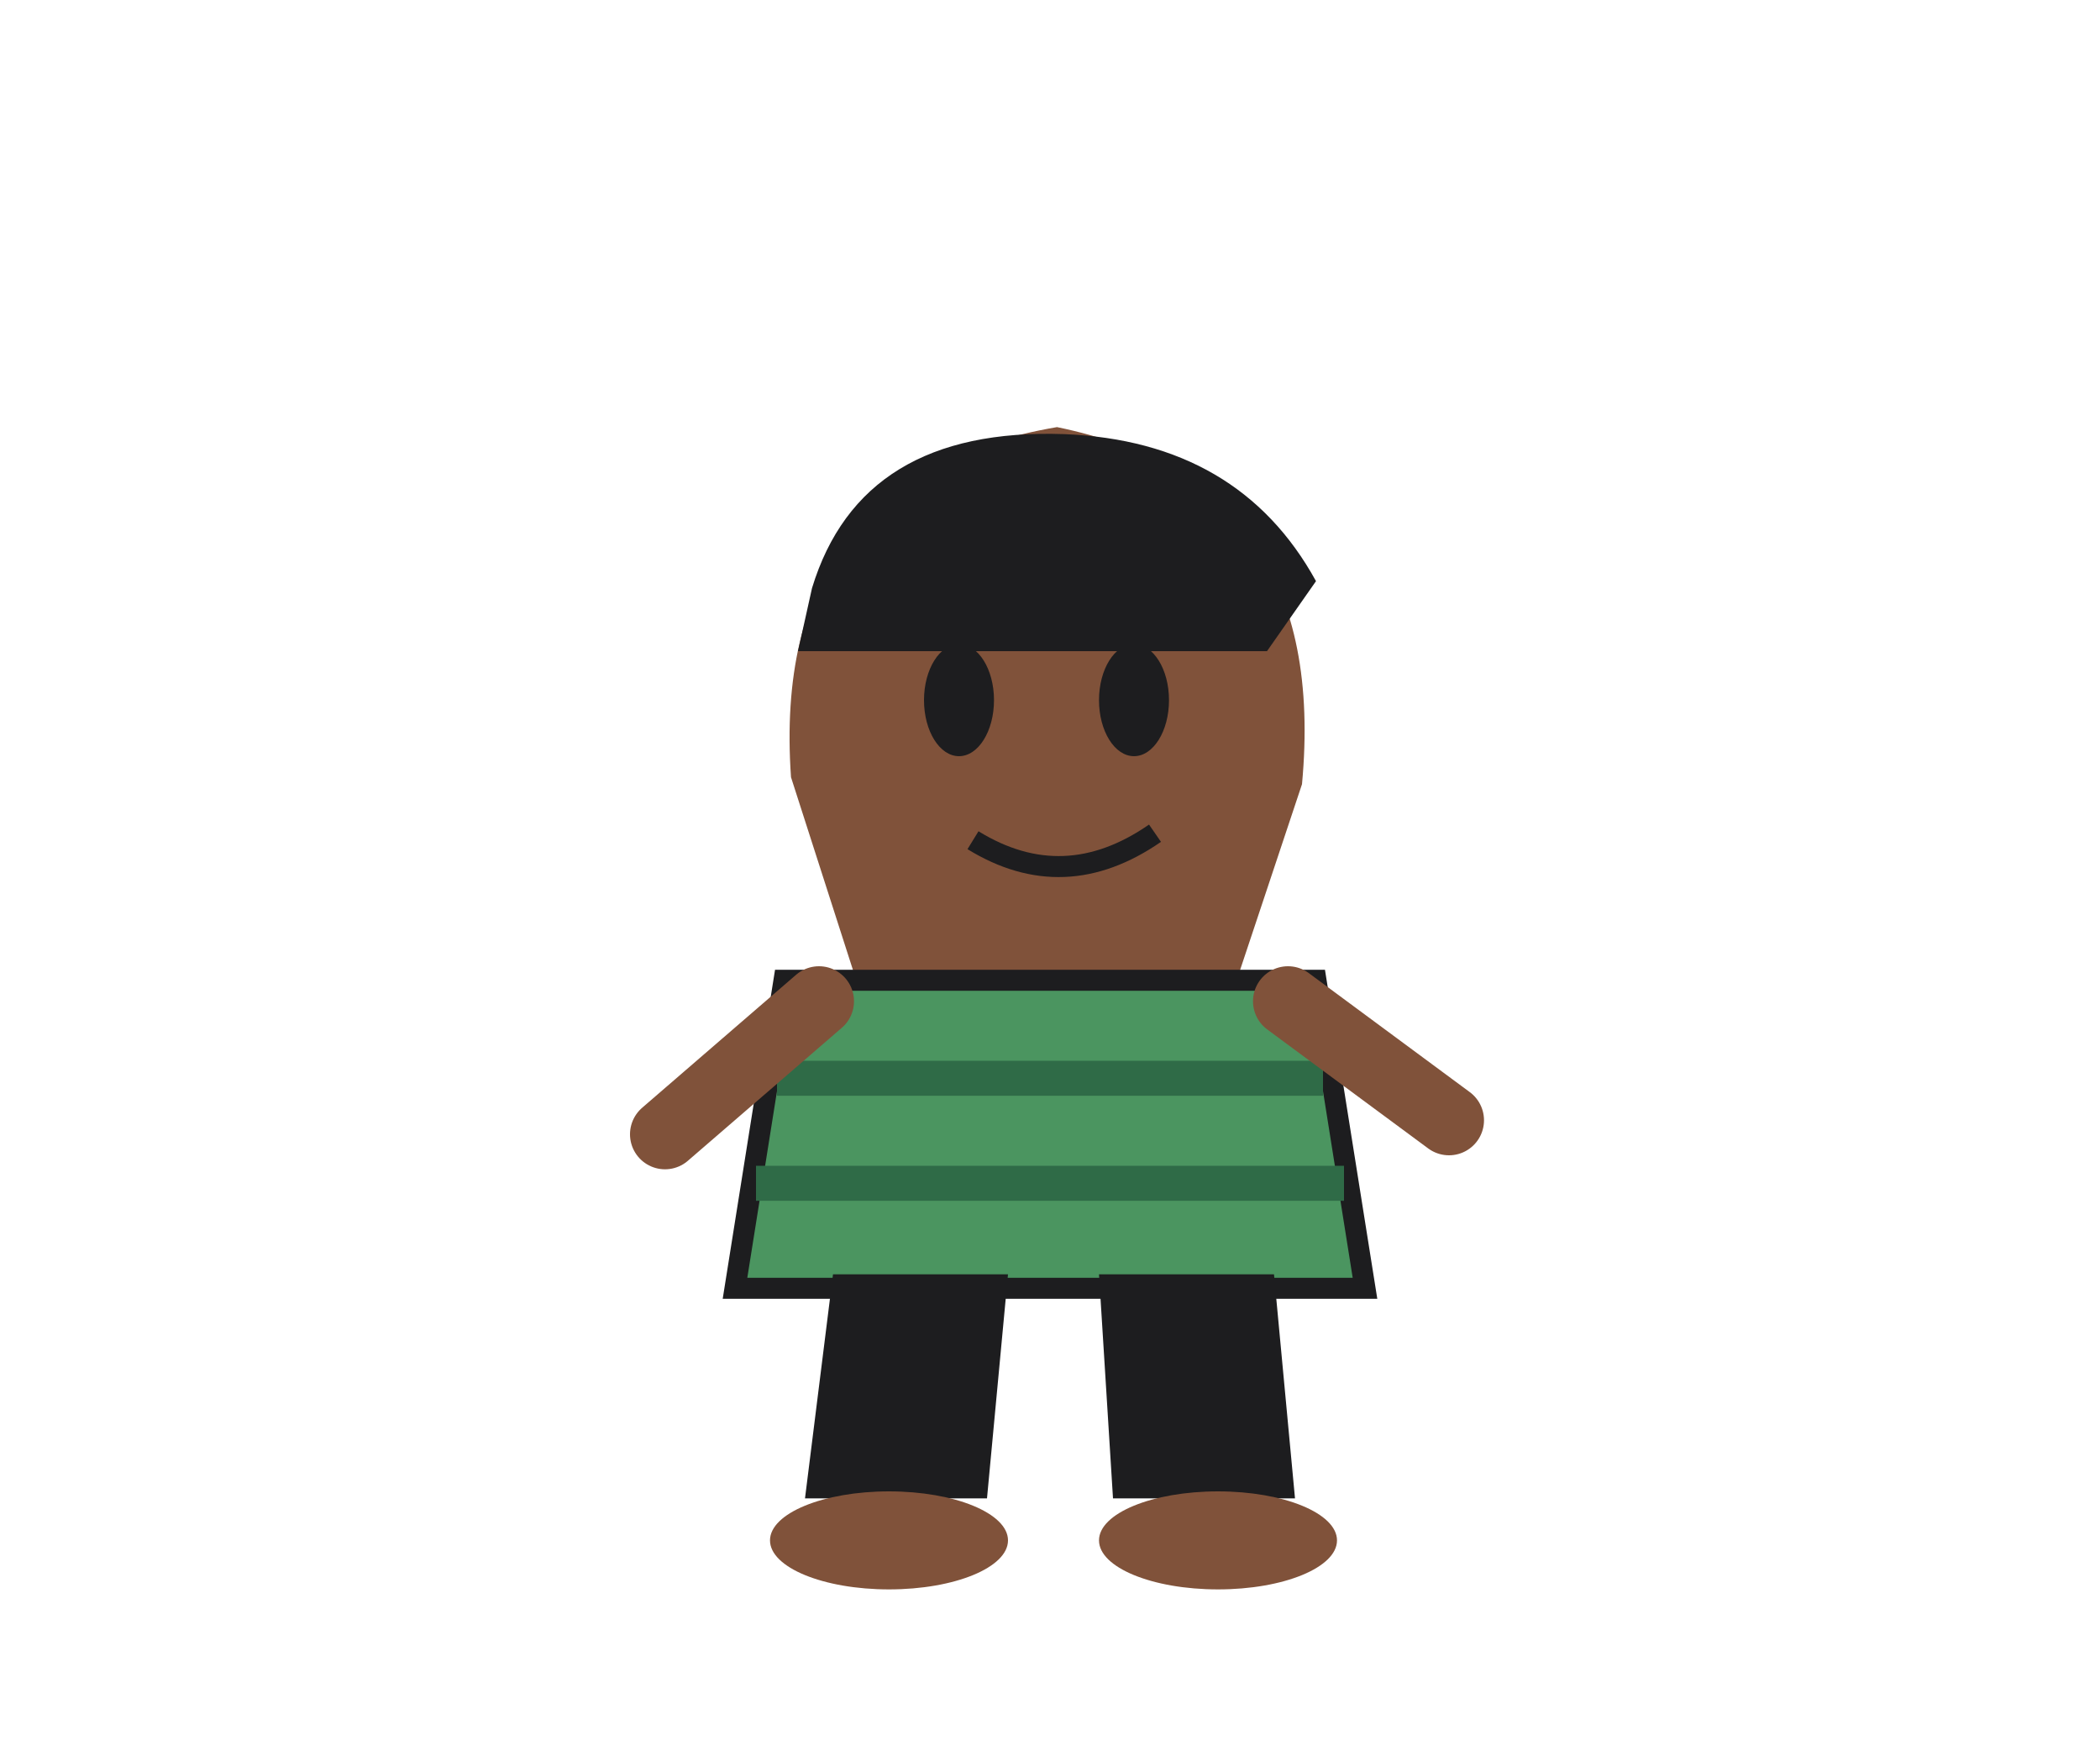
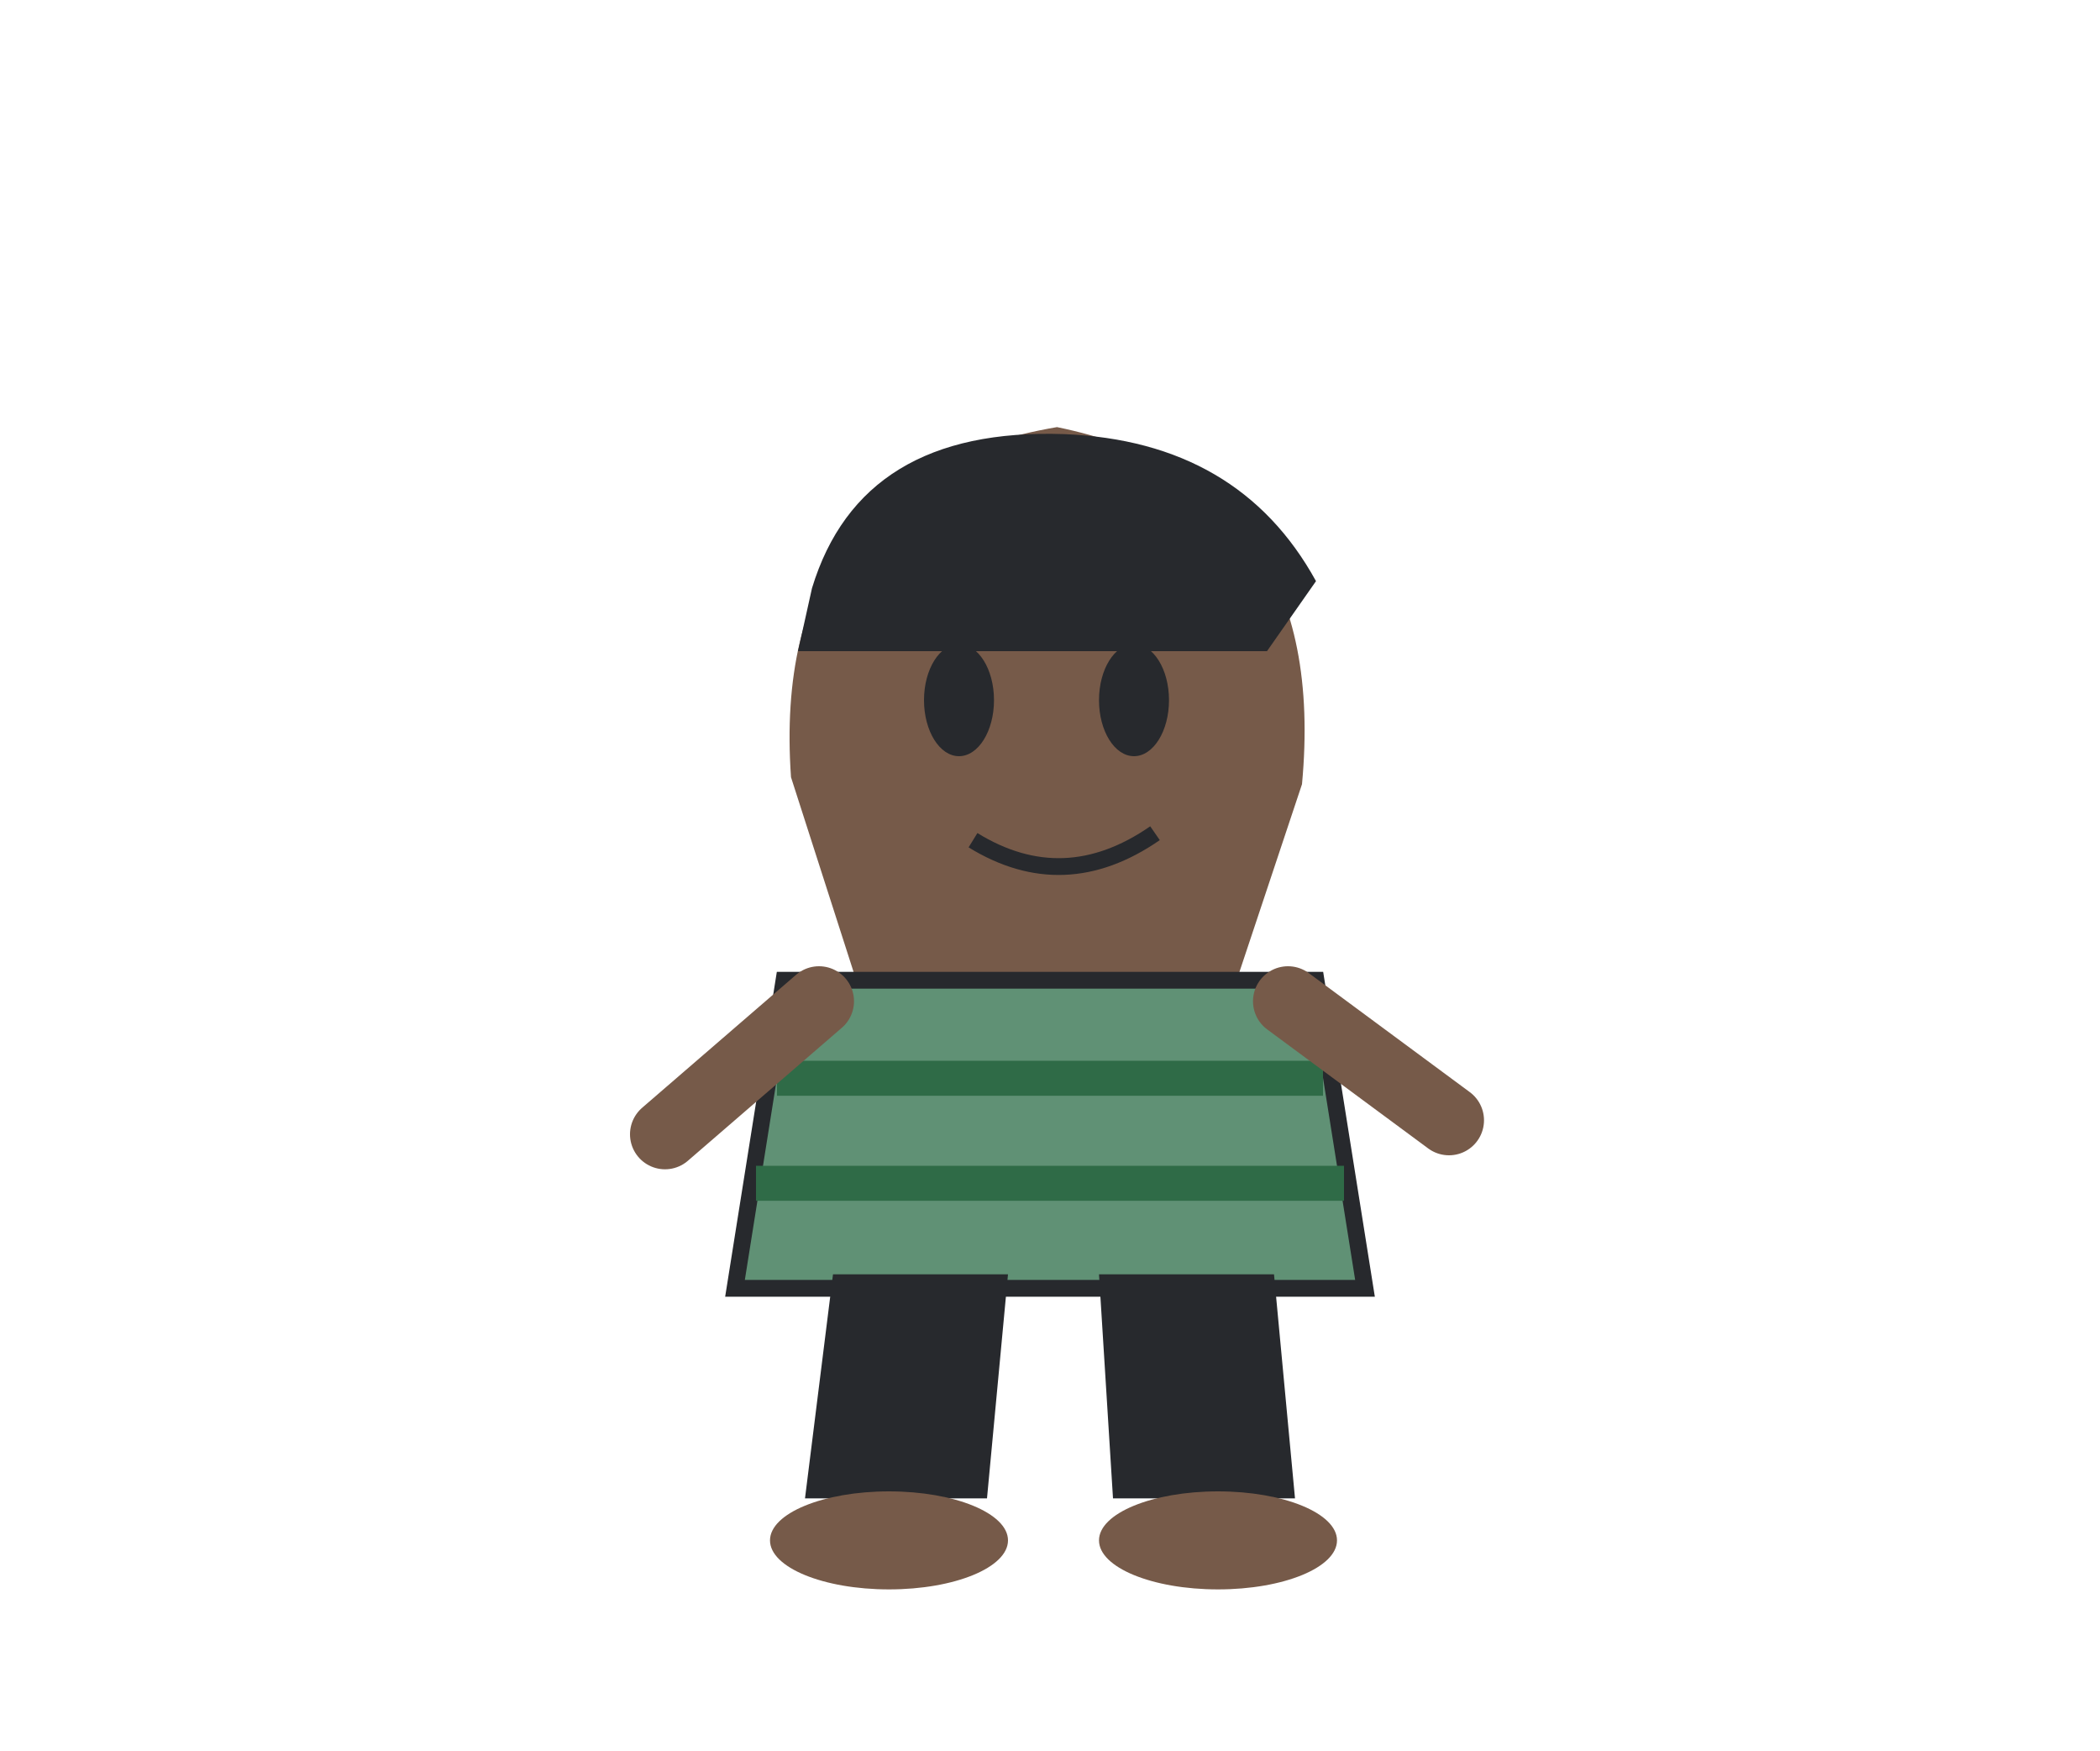
<svg xmlns="http://www.w3.org/2000/svg" width="300" height="250" viewBox="0 0 300 250">
-   <path d="M113 111 Q110 68 151 61 Q190 69 186 112 L177 139 L122 139Z" fill="#80523A" />
-   <path d="M116 84 Q123 61 152 62 Q177 63 188 83 L181 93 L114 93Z" fill="#1D1D1F" />
-   <ellipse cx="137" cy="100" rx="5" ry="8" fill="#1D1D1F" />
-   <ellipse cx="162" cy="100" rx="5" ry="8" fill="#1D1D1F" />
-   <path d="M139 120 Q152 128 165 119" fill="none" stroke="#1D1D1F" stroke-width="3" />
-   <path d="M112 140 L188 140 L195 184 L105 184Z" fill="#4B9560" stroke="#1D1D1F" stroke-width="3" />
+   <path d="M113 111 Q110 68 151 61 Q190 69 186 112 L177 139 L122 139Z" fill="#765A49" />
+   <path d="M116 84 Q123 61 152 62 Q177 63 188 83 L181 93 L114 93Z" fill="#27292D" />
+   <ellipse cx="137" cy="100" rx="5" ry="8" fill="#27292D" />
+   <ellipse cx="162" cy="100" rx="5" ry="8" fill="#27292D" />
+   <path d="M139 120 Q152 128 165 119" fill="none" stroke="#27292D" stroke-width="2.4" />
+   <path d="M112 140 L188 140 L195 184 L105 184Z" fill="#609175" stroke="#27292D" stroke-width="2.4" />
  <path d="M111 154 L189 154 M108 169 L192 169" stroke="#2F6B47" stroke-width="5" />
-   <path d="M117 143 L95 162 M184 143 L207 160" stroke="#80523A" stroke-width="10" stroke-linecap="round" />
-   <path d="M119 182 L144 182 L141 214 L115 214Z M157 182 L182 182 L185 214 L159 214Z" fill="#1D1D1F" />
-   <ellipse cx="127" cy="220" rx="17" ry="7" fill="#80523A" />
-   <ellipse cx="174" cy="220" rx="17" ry="7" fill="#80523A" />
+   <path d="M117 143 L95 162 M184 143 L207 160" stroke="#765A49" stroke-width="10" stroke-linecap="round" />
+   <path d="M119 182 L144 182 L141 214 L115 214Z M157 182 L182 182 L185 214 L159 214Z" fill="#27292D" />
+   <ellipse cx="127" cy="220" rx="17" ry="7" fill="#765A49" />
+   <ellipse cx="174" cy="220" rx="17" ry="7" fill="#765A49" />
</svg>
